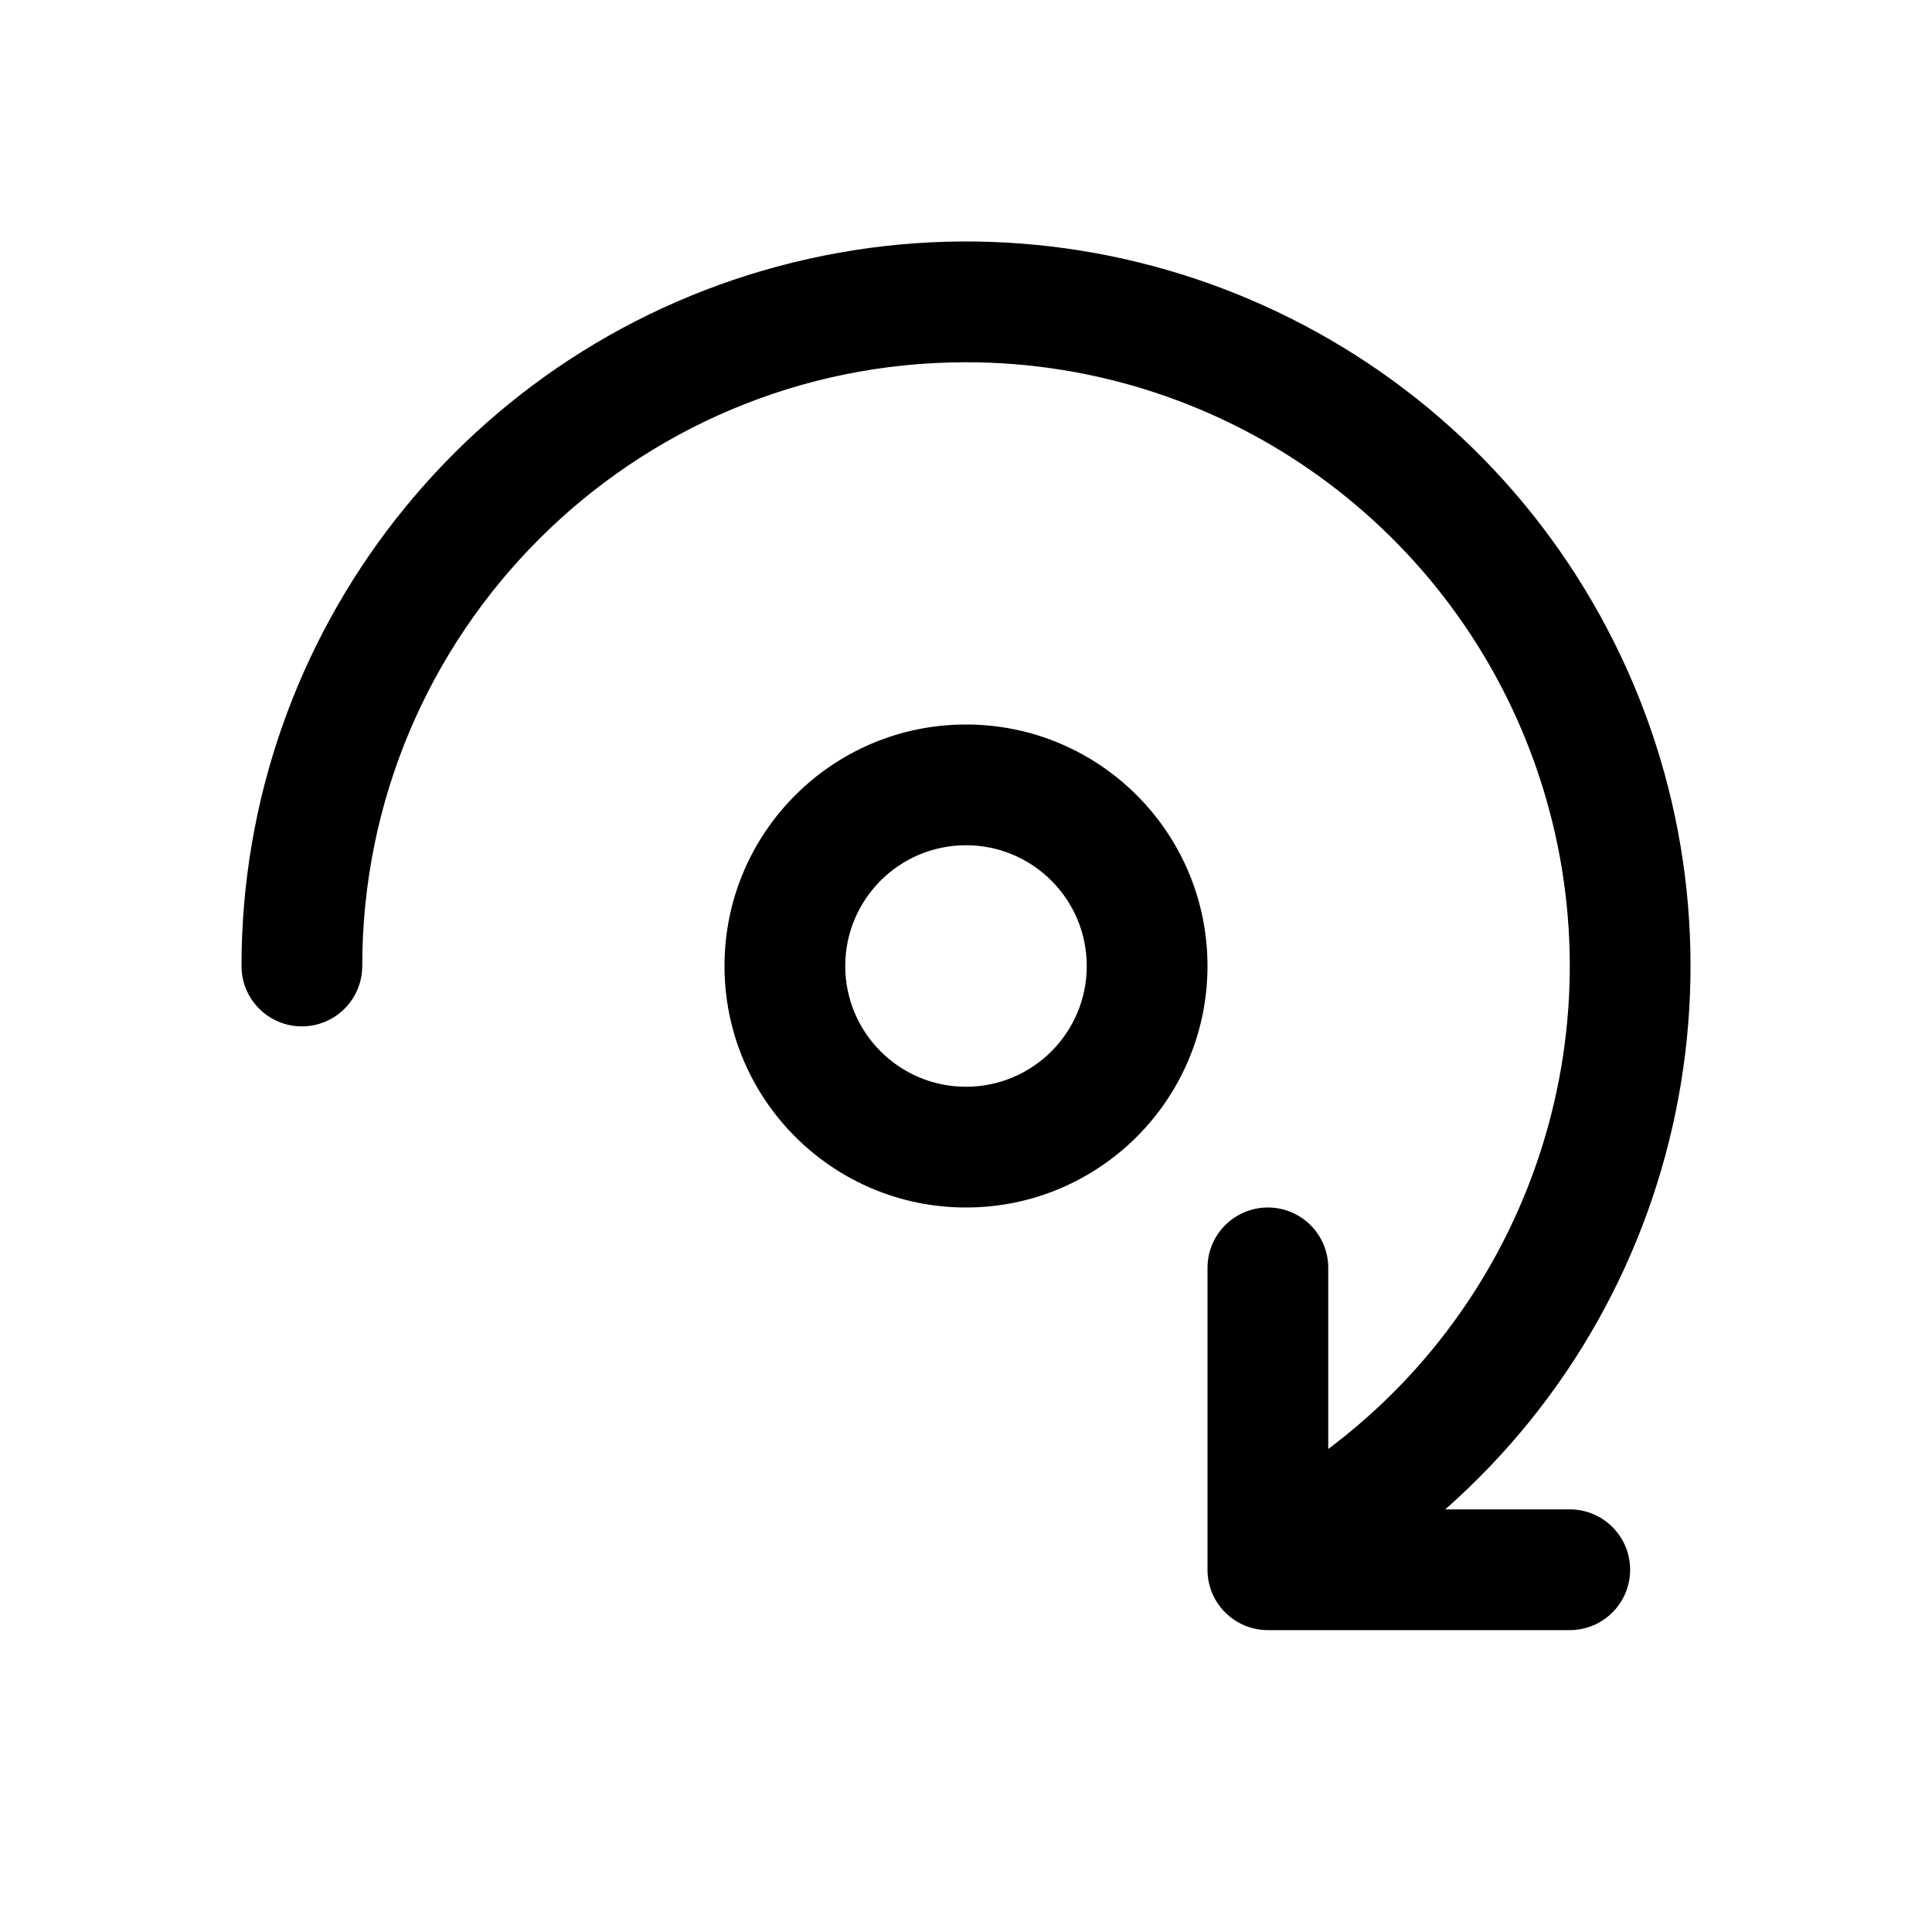
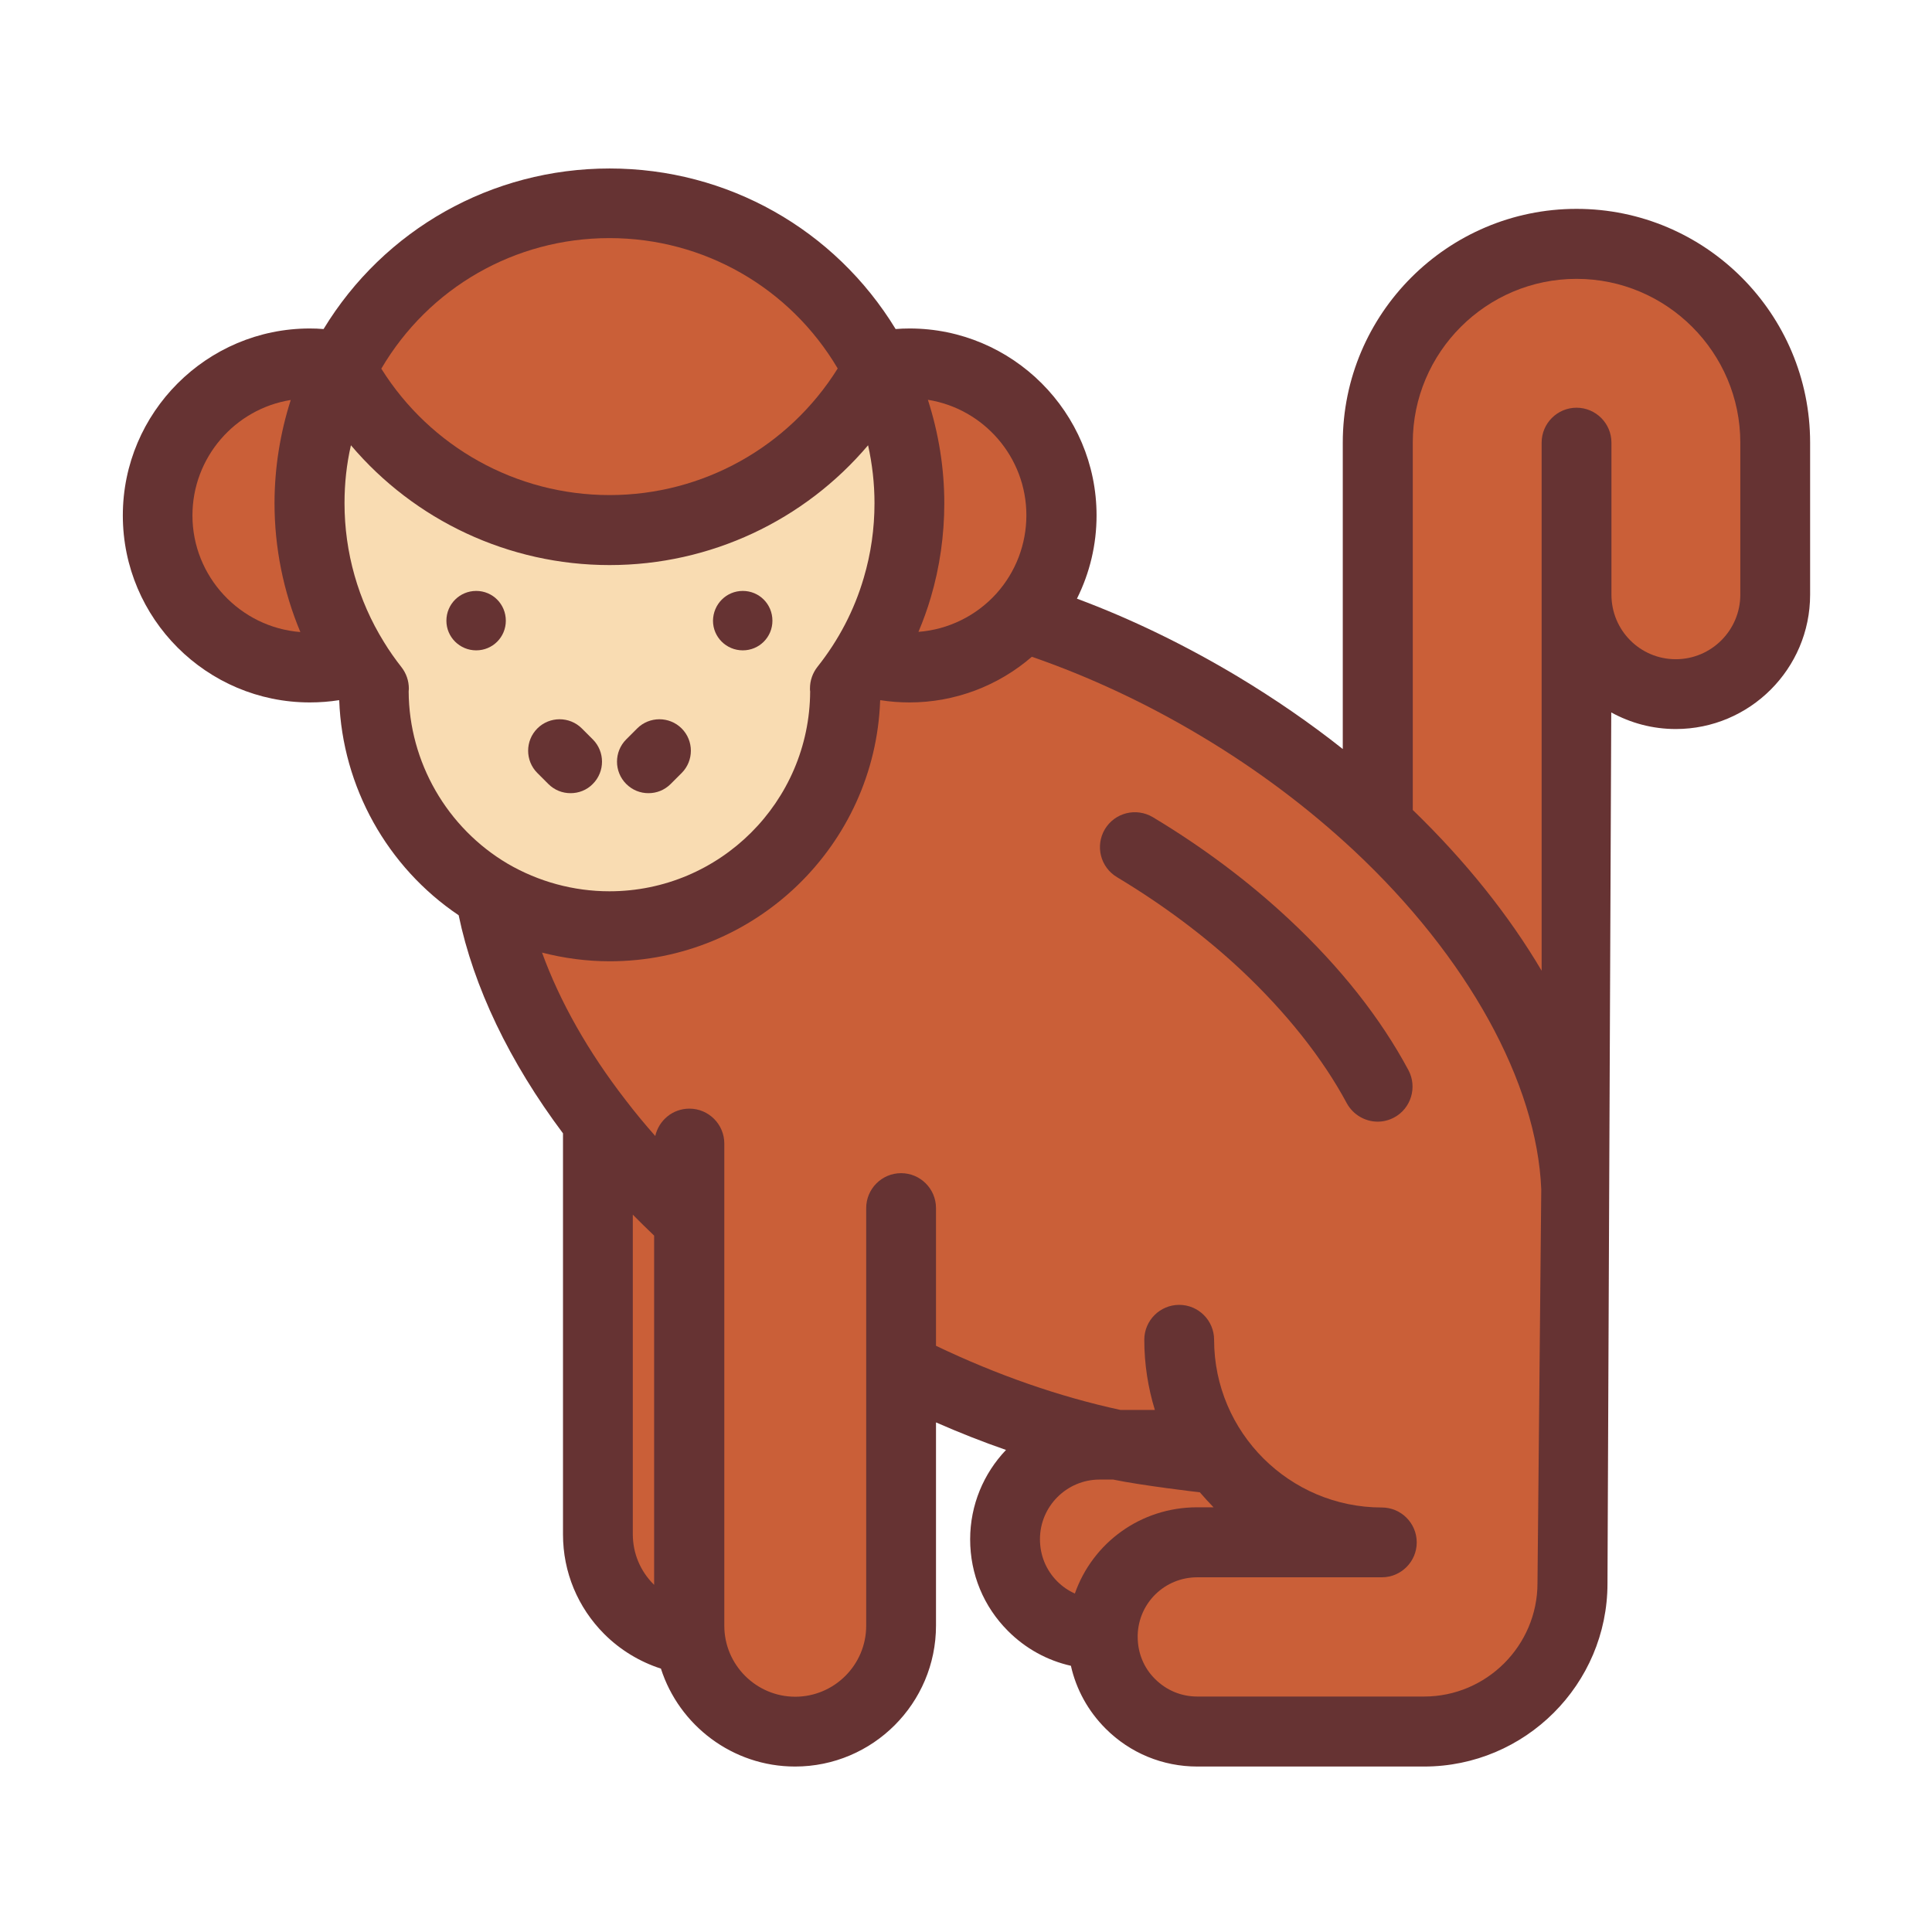
- <svg xmlns="http://www.w3.org/2000/svg" viewBox="0 0 16 16">
-   <g fill="none">
-     <path d="M8 3a5 5 0 0 0-5 5a.5.5 0 0 1-1 0a6 6 0 1 1 9.969 4.5H13a.5.5 0 0 1 0 1h-2.5a.5.5 0 0 1-.5-.5v-.089V10.5a.5.5 0 0 1 1 0V12a5 5 0 0 0-3-9zM6 8a2 2 0 1 1 4 0a2 2 0 0 1-4 0zm2-1a1 1 0 1 0 0 2a1 1 0 0 0 0-2z" fill="currentColor" />
-   </g>
+ <svg xmlns="http://www.w3.org/2000/svg" t="1700840172352" class="icon" viewBox="0 0 1024 1024" version="1.1" p-id="8816" width="200" height="200">
+   <path d="M959.4 234.6v80.6c0 39.3-32 71.2-71.2 71.2-12.4 0-24-3.2-34.2-8.8l-2 461.7c0 53.4-43.6 97-97.2 97H634.6c-18.3 0-35.6-7.1-48.6-20.1-9.3-9.3-15.6-20.8-18.4-33.3-12.5-2.8-24-9.1-33.3-18.4-13-13-20.1-30.2-20.1-48.6 0-18.3 7.2-35 19-47.4-12.4-4.3-24.8-9.2-37.1-14.6v107.7c0 41.2-33.5 74.7-74.7 74.7-33.2 0-61.5-21.9-71.1-51.9-11.2-3.6-21.6-9.9-30-18.3-14.1-14.1-21.9-32.9-21.9-52.8V600.7c-28.4-37.9-47.4-77.6-55.3-115.6-37.9-25.5-61.6-68.1-63.3-113.8-0.1-0.1-0.1-0.2-0.1-0.2-5 0.8-10.2 1.2-15.5 1.2-54.6 0-99.1-44.4-99.1-99.1 0-54.6 44.5-99.1 99.1-99.1 2.5 0 4.9 0.1 7.3 0.3 32.1-52.8 89.1-85.1 151.6-85.1s119.4 32.3 151.6 85.1c2.4-0.2 4.8-0.3 7.4-0.3 54.6 0 99.1 44.5 99.1 99.1 0 15.5-3.6 30.5-10.4 44.1 29 10.8 57.5 24.7 85.1 41.2 19.6 11.8 38.3 24.6 55.8 38.5V234.6c0-68.3 55.6-123.9 123.9-123.9 68.3 0 123.8 55.6 123.8 123.9z" fill="#663333" p-id="8817" />
+   <path d="M922.4 234.6v80.6c0 18.8-15.3 34.2-34.2 34.2s-34.1-15.3-34.1-34.2v-80.6c0-10.2-8.3-18.5-18.5-18.5s-18.5 8.3-18.5 18.5v279.9c-17.3-29.3-40.3-58.1-68.3-85.2V234.6c0-47.9 39-86.8 86.8-86.8s86.8 39 86.8 86.8z" fill="#CA5F38" p-id="8818" />
+   <path d="M816.9 630.4l-2 208.7c0 33.1-27 60.1-60.1 60.1H634.6c-8.5 0-16.4-3.3-22.4-9.3-6-5.9-9.2-13.9-9.2-22.3v-1c0.5-17.1 14.4-30.6 31.6-30.6h97.8c10.2 0 18.5-8.3 18.5-18.5s-8.3-18.5-18.5-18.5c-49 0-88.9-39.9-88.9-88.9 0-10.2-8.3-18.5-18.5-18.5s-18.5 8.3-18.5 18.5c0 13 2 25.4 5.6 37.2h-18.2c-32.4-7-65.4-18.5-97.8-34v-73c0-10.2-8.3-18.5-18.5-18.5s-18.5 8.3-18.5 18.5v221.4c0 20.7-16.9 37.6-37.6 37.6-20.7 0-37.6-16.9-37.6-37.6V606.1c0-10.2-8.3-18.5-18.5-18.5-8.9 0-16.2 6.2-18.1 14.5-5.5-6.2-10.7-12.5-15.6-18.9-20-25.8-35-52.4-44.4-78.3 11.7 3 23.7 4.6 35.9 4.6 77.3 0 140.6-61.6 143.3-138.2 0.1-0.1 0.1-0.1 0.1-0.2 5 0.8 10.2 1.2 15.5 1.2 23.9 0 46.9-8.7 64.8-24.2 30.6 10.6 60.8 24.7 90 42.2 29.6 17.7 56.7 38.1 80.7 60.5 60.3 56.4 97 123 99.3 179.6z" fill="#CA5F38" p-id="8819" />
+   <path d="M746.5 567.2c4.8 9 1.4 20.3-7.6 25.1-2.8 1.5-5.8 2.2-8.7 2.2-6.6 0-13-3.6-16.4-9.8-12.7-23.7-32-48-55.7-70.3-19.5-18.3-41.8-34.9-66.1-49.5-8.8-5.3-11.6-16.6-6.4-25.4 5.3-8.8 16.6-11.6 25.4-6.4 26.5 15.9 50.9 34.2 72.3 54.2 27.2 25.4 48.4 52.3 63.2 79.9z" fill="#663333" p-id="8820" />
+   <path d="M643.2 798.9h-8.7c-30 0-55.4 18.9-64.8 45.7-3.4-1.5-6.6-3.7-9.3-6.4-6-6-9.2-13.9-9.2-22.4 0-17.4 14.2-31.6 31.6-31.6h7.2c14.8 3.1 45.1 6.7 45.6 6.7h0.3c2.3 2.7 4.8 5.4 7.3 8zM544 273.1c0 15.3-5.6 30-15.8 41.4-10.7 11.9-25.6 19.2-41.4 20.4 2.5-5.9 4.7-12 6.5-18.1 4.8-16.2 7.2-33.1 7.2-50.1 0-18.6-3-37.1-8.7-54.8 29.6 4.7 52.2 30.4 52.2 61.2z" fill="#CA5F38" p-id="8821" />
+   <path d="M463.5 266.7c0 13.5-1.9 26.8-5.7 39.6-5 17.1-13.3 33-24.5 47.1-2.6 3.3-4 7.3-4 11.5 0 0.6 0 1.1 0.1 1.6-0.3 58.5-47.9 105.9-106.4 105.9-19 0-37.6-5.1-53.9-14.6-32.2-19-52.3-53.9-52.5-91.3 0-0.5 0.1-1 0.1-1.5 0-4.2-1.4-8.2-4-11.5-3.3-4.2-6.4-8.6-9.2-13.2-13.7-22.1-20.9-47.5-20.9-73.6 0-10.5 1.1-20.7 3.4-30.7 33.7 39.8 83.6 63.5 137.1 63.5s103.3-23.7 137-63.5c2.2 9.9 3.4 20.2 3.4 30.7z" fill="#F9DCB2" p-id="8822" />
+   <path d="M393.7 313.2c8.7 0 15.7 7 15.7 15.8 0 8.7-7 15.7-15.7 15.7s-15.8-7-15.8-15.7c0.1-8.8 7.1-15.8 15.8-15.8z" fill="#663333" p-id="8823" />
+   <path d="M323 126.2c50.1 0 95.7 26.3 121 69.1-26 41.6-71.5 67.1-120.9 67.1-49.5 0-95-25.5-121-67 25.2-42.9 70.8-69.2 120.9-69.2z" fill="#CA5F38" p-id="8824" />
+   <path d="M361.3 386.1c6.5 6.5 6.5 17.1 0 23.6l-5.8 5.8c-3.3 3.3-7.5 4.9-11.8 4.9-4.3 0-8.5-1.6-11.8-4.9-6.5-6.5-6.5-17.1 0-23.6l5.8-5.8c6.5-6.5 17.1-6.5 23.6 0z" fill="#663333" p-id="8825" />
+   <path d="M346.7 654.9V840l-0.3-0.3c-7.1-7.1-11-16.5-11-26.6V643.8c3.7 3.7 7.5 7.5 11.3 11.1z" fill="#CA5F38" p-id="8826" />
+   <path d="M314.2 391.9c6.5 6.5 6.5 17.1 0 23.6-3.2 3.3-7.5 4.9-11.8 4.9s-8.5-1.6-11.8-4.9l-5.8-5.8c-6.5-6.5-6.5-17.1 0-23.6s17.1-6.5 23.6 0l5.8 5.8zM252.4 313.2c8.7 0 15.7 7 15.7 15.8 0 8.7-7 15.7-15.7 15.7s-15.8-7-15.8-15.7c0-8.8 7.1-15.8 15.8-15.8z" fill="#663333" p-id="8827" />
+   <path d="M145.5 266.7c0 23.6 4.7 46.8 13.7 68.3-31.9-2.5-57.2-29.3-57.2-61.8 0-30.8 22.6-56.5 52.1-61.2-5.6 17.5-8.6 36.1-8.6 54.7z" fill="#CA5F38" p-id="8828" />
</svg>
